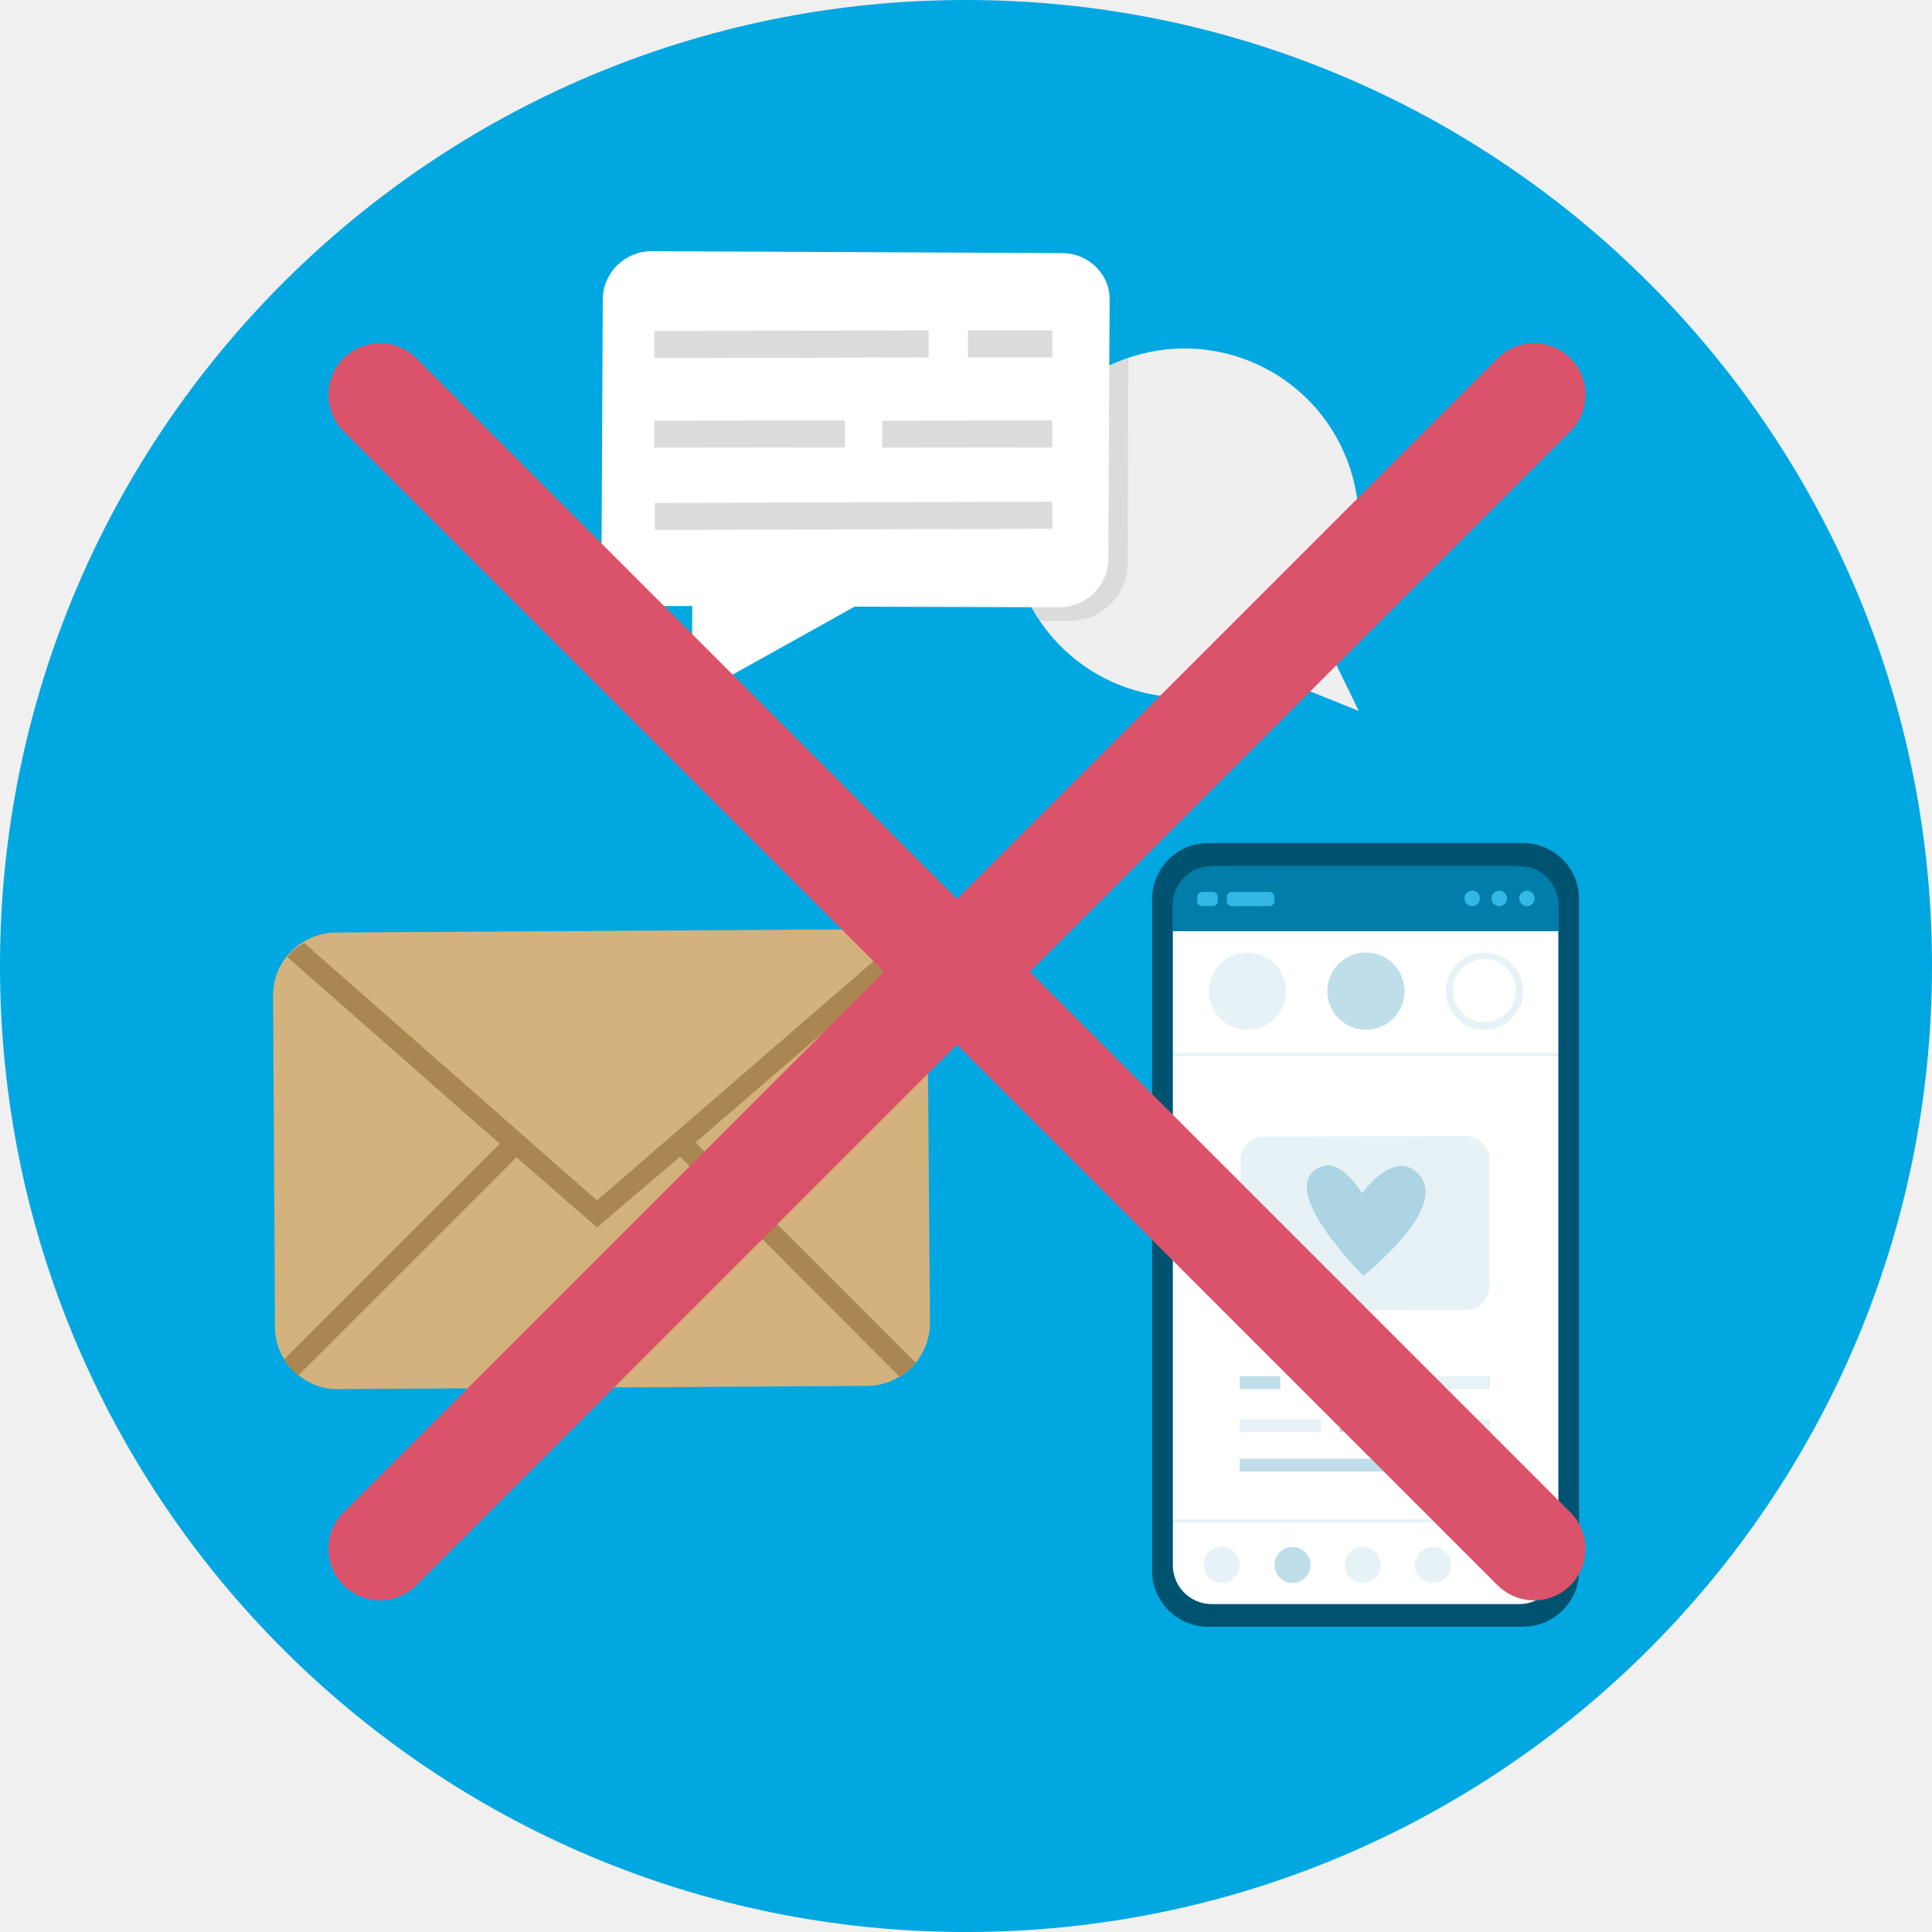
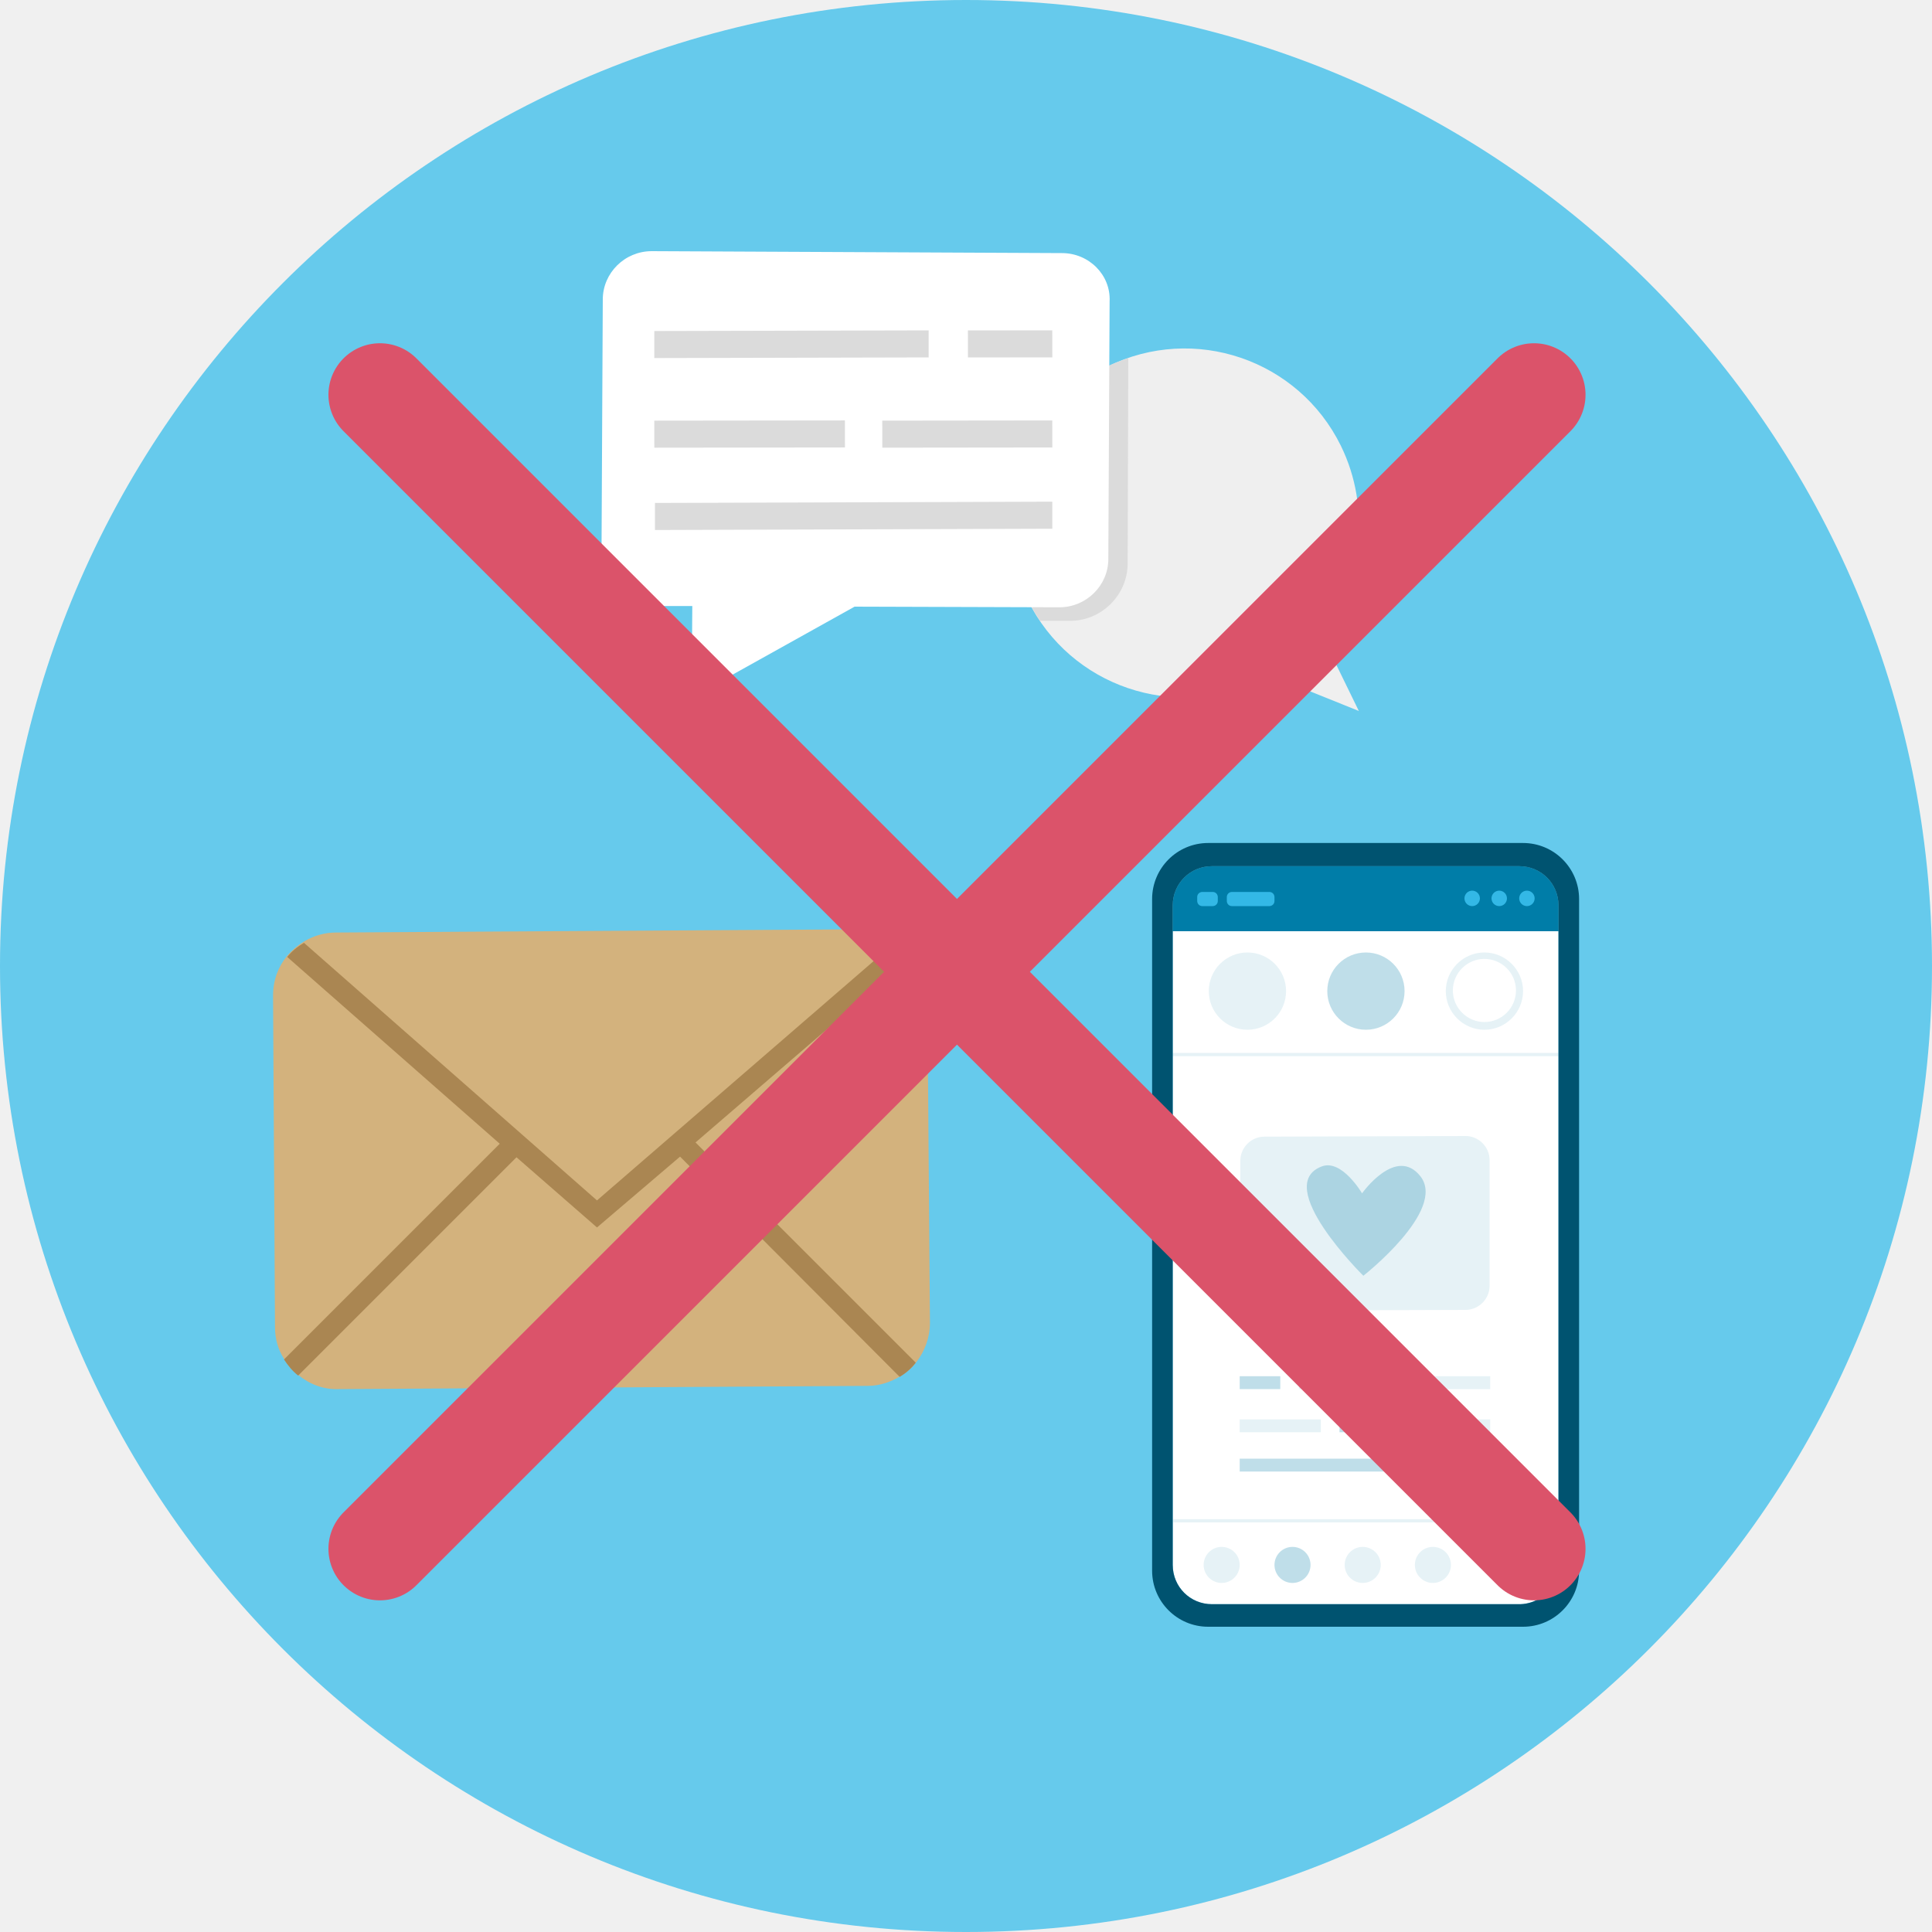
<svg xmlns="http://www.w3.org/2000/svg" version="1.1" id="_x33__x5F_2_x5F_120" x="0px" y="0px" viewBox="0 0 300 300" style="enable-background:new 0 0 300 300;" xml:space="preserve">
  <style type="text/css">
	.st0{display:none;fill:#33B8E6;}
- 	.st1{fill:#00A7E1;}
+ 	.st1{fill:#66CAEC;}
	.st2{fill:#D3B27D;}
	.st3{fill:#AA8652;}
	.st4{fill:#007DA8;}
	.st5{fill:#FFFFFF;}
	.st6{opacity:0.1;fill:#007DA8;enable-background:new    ;}
	.st7{opacity:0.25;fill:#007DA8;enable-background:new    ;}
	.st8{fill:#005370;}
	.st9{fill:#33B8E6;}
	.st10{fill:#EFEFEF;}
	.st11{fill:#DBDBDB;}
	.st12{fill:none;stroke:#DB536A;stroke-width:16;stroke-linecap:round;stroke-miterlimit:10;}
</style>
  <g id="lts_x5F_u1_x5F_s2_x5F_p1_x5F_casestudy2.svg">
    <rect id="bg_00000072995423060865034220000000392601419939284620_" y="0" class="st0" width="300" height="300" />
    <g id="circle_00000020393188522489659120000015581029147188072335_">
      <g>
        <g id="Layer_1_00000062194031056019399710000012180682927897487516_">
          <ellipse class="st1" cx="150" cy="150" rx="150" ry="150" />
        </g>
      </g>
    </g>
  </g>
  <g>
    <g>
      <path class="st2" d="M144,154c0-2.1-0.7-4.1-1.9-5.7c-0.1-0.1-0.2-0.2-0.2-0.3c-0.6-0.8-1.4-1.5-2.2-2c-0.1-0.1-0.2-0.2-0.3-0.2    c-1.5-0.9-3.3-1.5-5.1-1.5l-82.1,0.5c-1.8,0-3.5,0.5-5,1.4c-1,0.6-1.8,1.3-2.6,2.2c-1.4,1.7-2.2,3.8-2.2,6.2l0.3,51.5    c0,1.8,0.5,3.5,1.4,4.9c0.6,1,1.3,1.8,2.2,2.5c1.7,1.4,3.9,2.3,6.3,2.2l82.1-0.5c1.9,0,3.6-0.6,5.1-1.5c1-0.6,1.8-1.3,2.5-2.2    c1.3-1.7,2.1-3.8,2.1-6.1L144,154z" />
    </g>
    <path class="st3" d="M142.2,211.6c-0.7,0.9-1.5,1.6-2.5,2.2l-34.1-34.2l-12.9,11l-12.5-10.9l-33.9,33.9c-0.9-0.7-1.6-1.6-2.2-2.5   l33.5-33.5l-33-29c0.7-0.9,1.6-1.6,2.6-2.2l45.5,40l46.7-40.4c0.1,0.1,0.2,0.1,0.3,0.2c0.8,0.6,1.6,1.2,2.2,2L108,177.4   L142.2,211.6z" />
  </g>
  <g>
    <g>
      <path class="st4" d="M242,140.6c0-3.4-2.7-6.1-6.1-6.1h-47.7c-3.4,0-6.1,2.7-6.1,6.1v4H242V140.6z" />
      <path class="st5" d="M182.1,144.6V243c0,3.4,2.7,6.1,6.1,6.1h47.7c1.9,0,3.6-0.9,4.7-2.2c0.9-1.1,1.4-2.4,1.4-3.9v-98.4H182.1z" />
      <g>
        <g>
          <ellipse class="st6" cx="189.7" cy="243" rx="2.8" ry="2.8" />
          <ellipse class="st7" cx="200.7" cy="243" rx="2.8" ry="2.8" />
          <ellipse class="st6" cx="211.6" cy="243" rx="2.8" ry="2.8" />
          <ellipse class="st6" cx="222.5" cy="243" rx="2.8" ry="2.8" />
          <ellipse class="st6" cx="233.5" cy="243" rx="2.8" ry="2.8" />
        </g>
        <g>
          <g>
            <rect x="192.5" y="213.7" class="st7" width="6.3" height="2" />
            <rect x="192.5" y="220.4" class="st6" width="12.6" height="2" />
            <rect x="208" y="220.4" class="st7" width="14.1" height="2" />
            <rect x="224.9" y="220.4" class="st6" width="6.5" height="2" />
            <rect x="217.7" y="226.5" class="st6" width="13.7" height="2" />
            <rect x="201.7" y="213.7" class="st6" width="29.7" height="2" />
            <rect x="192.5" y="226.5" class="st7" width="22.5" height="2" />
          </g>
        </g>
        <rect x="182.2" y="235.9" class="st6" width="59.9" height="0.5" />
        <g>
          <ellipse class="st6" cx="193.7" cy="153.9" rx="6" ry="6" />
          <ellipse class="st7" cx="212.1" cy="153.9" rx="6" ry="6" />
          <path class="st6" d="M230.5,159.9c3.3,0,6-2.7,6-6s-2.7-6-6-6s-6,2.7-6,6S227.2,159.9,230.5,159.9z M230.5,148.9      c2.7,0,4.9,2.2,4.9,4.9s-2.2,4.9-4.9,4.9s-4.9-2.2-4.9-4.9S227.8,148.9,230.5,148.9z" />
        </g>
        <rect x="182.1" y="163.5" class="st6" width="59.9" height="0.5" />
      </g>
      <g>
        <path class="st8" d="M236.5,130.9h-48.9c-4.8,0-8.7,3.9-8.7,8.7v104.3c0,4.8,3.9,8.7,8.7,8.7h48.9c4.8,0,8.7-3.9,8.7-8.7V139.6     C245.2,134.8,241.3,130.9,236.5,130.9z M242,158.9v36.9V243c0,1.5-0.5,2.8-1.4,3.9c-1.1,1.3-2.8,2.2-4.7,2.2h-32.4h-15.3     c-3.4,0-6.1-2.7-6.1-6.1v-50.2v-35.4v-16.8c0-3.4,2.7-6.1,6.1-6.1h47.7c3.4,0,6.1,2.7,6.1,6.1V158.9z" />
        <path class="st9" d="M197.1,140.7h-5.8c-0.5,0-0.8-0.4-0.8-0.8v-0.6c0-0.5,0.4-0.8,0.8-0.8h5.8c0.5,0,0.8,0.4,0.8,0.8v0.6     C197.9,140.4,197.5,140.7,197.1,140.7z" />
        <path class="st9" d="M188.3,140.7h-1.6c-0.5,0-0.8-0.4-0.8-0.8v-0.6c0-0.5,0.4-0.8,0.8-0.8h1.6c0.5,0,0.8,0.4,0.8,0.8v0.6     C189.1,140.4,188.7,140.7,188.3,140.7z" />
        <ellipse class="st9" cx="237.1" cy="139.5" rx="1.2" ry="1.2" />
        <ellipse class="st9" cx="228.6" cy="139.5" rx="1.2" ry="1.2" />
        <ellipse class="st9" cx="232.8" cy="139.5" rx="1.2" ry="1.2" />
      </g>
    </g>
    <g>
      <path class="st6" d="M227.6,176.4l-31.3,0.1c-2,0-3.7,1.7-3.7,3.7v19.6c0,2,1.7,3.7,3.7,3.7l31.3-0.1c2,0,3.7-1.7,3.7-3.7v-19.6    C231.3,178.1,229.6,176.4,227.6,176.4z" />
      <path class="st7" d="M211.5,185.3c0,0-3.1-5.3-6.2-4.2c-7.9,2.9,6.4,17,6.4,17s12.9-10.1,8.9-15.4    C216.8,177.8,211.5,185.3,211.5,185.3z" />
    </g>
  </g>
  <g>
    <path class="st10" d="M172,56.9c13.4-6.6,29.6-1.1,36.2,12.3c4.8,9.8,3.2,21-3.2,28.9l6,12.3l-13.9-5.6c-0.4,0.2-0.8,0.5-1.3,0.7   c-13.4,6.6-29.6,1.1-36.2-12.3C153,79.7,158.6,63.5,172,56.9z" />
  </g>
  <path class="st11" d="M175.1,87.5l0.1-31.9c-1.1,0.4-2.2,0.8-3.3,1.3c-13.4,6.6-18.9,22.8-12.3,36.2c0.6,1.2,1.2,2.3,1.9,3.3h4.5  C171,96.5,175.1,92.4,175.1,87.5z" />
  <g>
    <path class="st5" d="M164.9,39.3L101.2,39c-4.2,0-7.6,3.4-7.6,7.5l-0.2,40c0,4.2,3.4,7.6,7.5,7.6h6.6l-0.1,14.2l25.3-14.1l31.8,0.1   c4.2,0,7.6-3.4,7.6-7.5l0.2-40C172.5,42.7,169.1,39.3,164.9,39.3z" />
    <g>
      <g>
-         <rect x="150.3" y="51.3" transform="matrix(1 -1.131561e-03 1.131561e-03 1 -6.032497e-02 0.1775)" class="st11" width="13.1" height="4.2" />
-         <rect x="137" y="65.3" transform="matrix(1 -1.130072e-03 1.130072e-03 1 -7.607104e-02 0.1698)" class="st11" width="26.4" height="4.2" />
-         <rect x="101.6" y="65.3" transform="matrix(1 -1.130415e-03 1.130415e-03 1 -7.611565e-02 0.1316)" class="st11" width="29.6" height="4.2" />
+         <rect x="150.3" y="51.3" transform="matrix(1 -1.131560e-03 1.131560e-03 1 -6.032492e-02 0.1775)" class="st11" width="13.1" height="4.2" />
+         <rect x="137" y="65.3" transform="matrix(1 -1.130071e-03 1.130071e-03 1 -7.607097e-02 0.1698)" class="st11" width="26.4" height="4.2" />
+         <rect x="101.6" y="65.3" transform="matrix(1 -1.130414e-03 1.130414e-03 1 -7.611558e-02 0.1316)" class="st11" width="29.6" height="4.2" />
        <polygon class="st11" points="144.2,55.5 101.6,55.6 101.6,51.4 144.2,51.3    " />
        <polygon class="st11" points="163.4,82.1 101.7,82.3 101.7,78.1 163.4,77.9    " />
      </g>
    </g>
  </g>
  <line class="st12" x1="59" y1="61.3" x2="238.2" y2="240.5" />
  <line class="st12" x1="238.2" y1="61.3" x2="59" y2="240.5" />
</svg>
